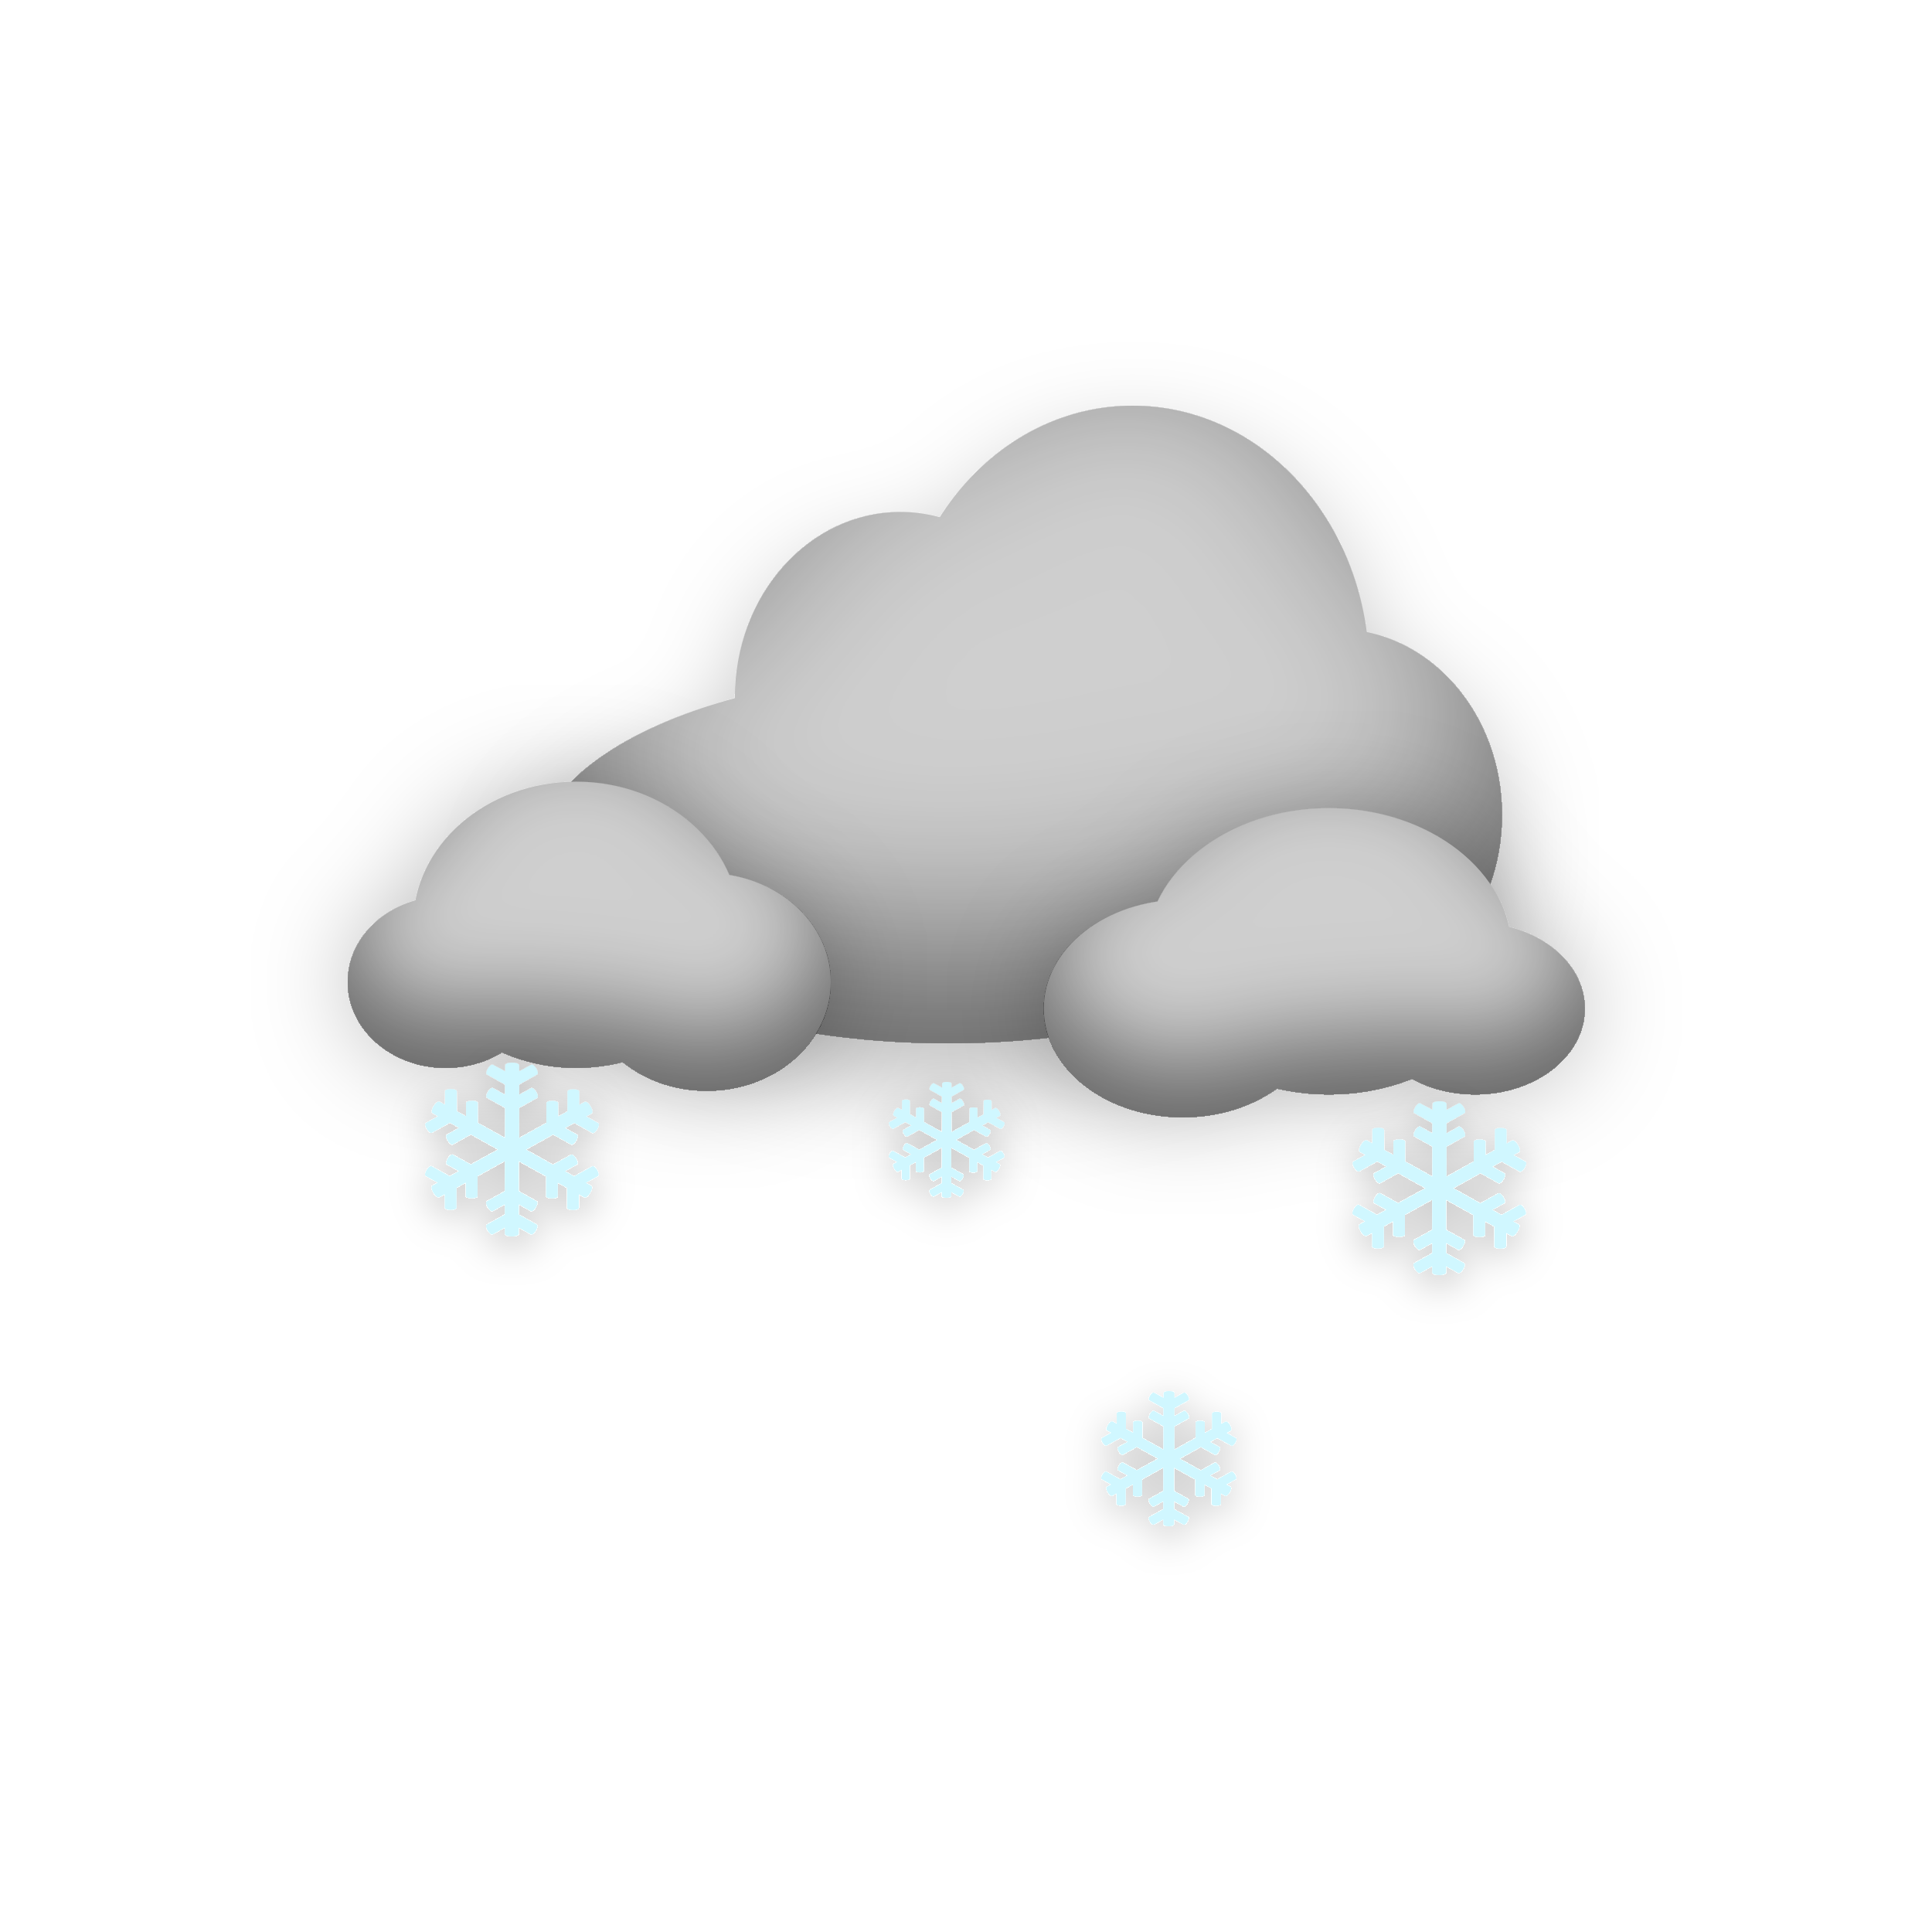
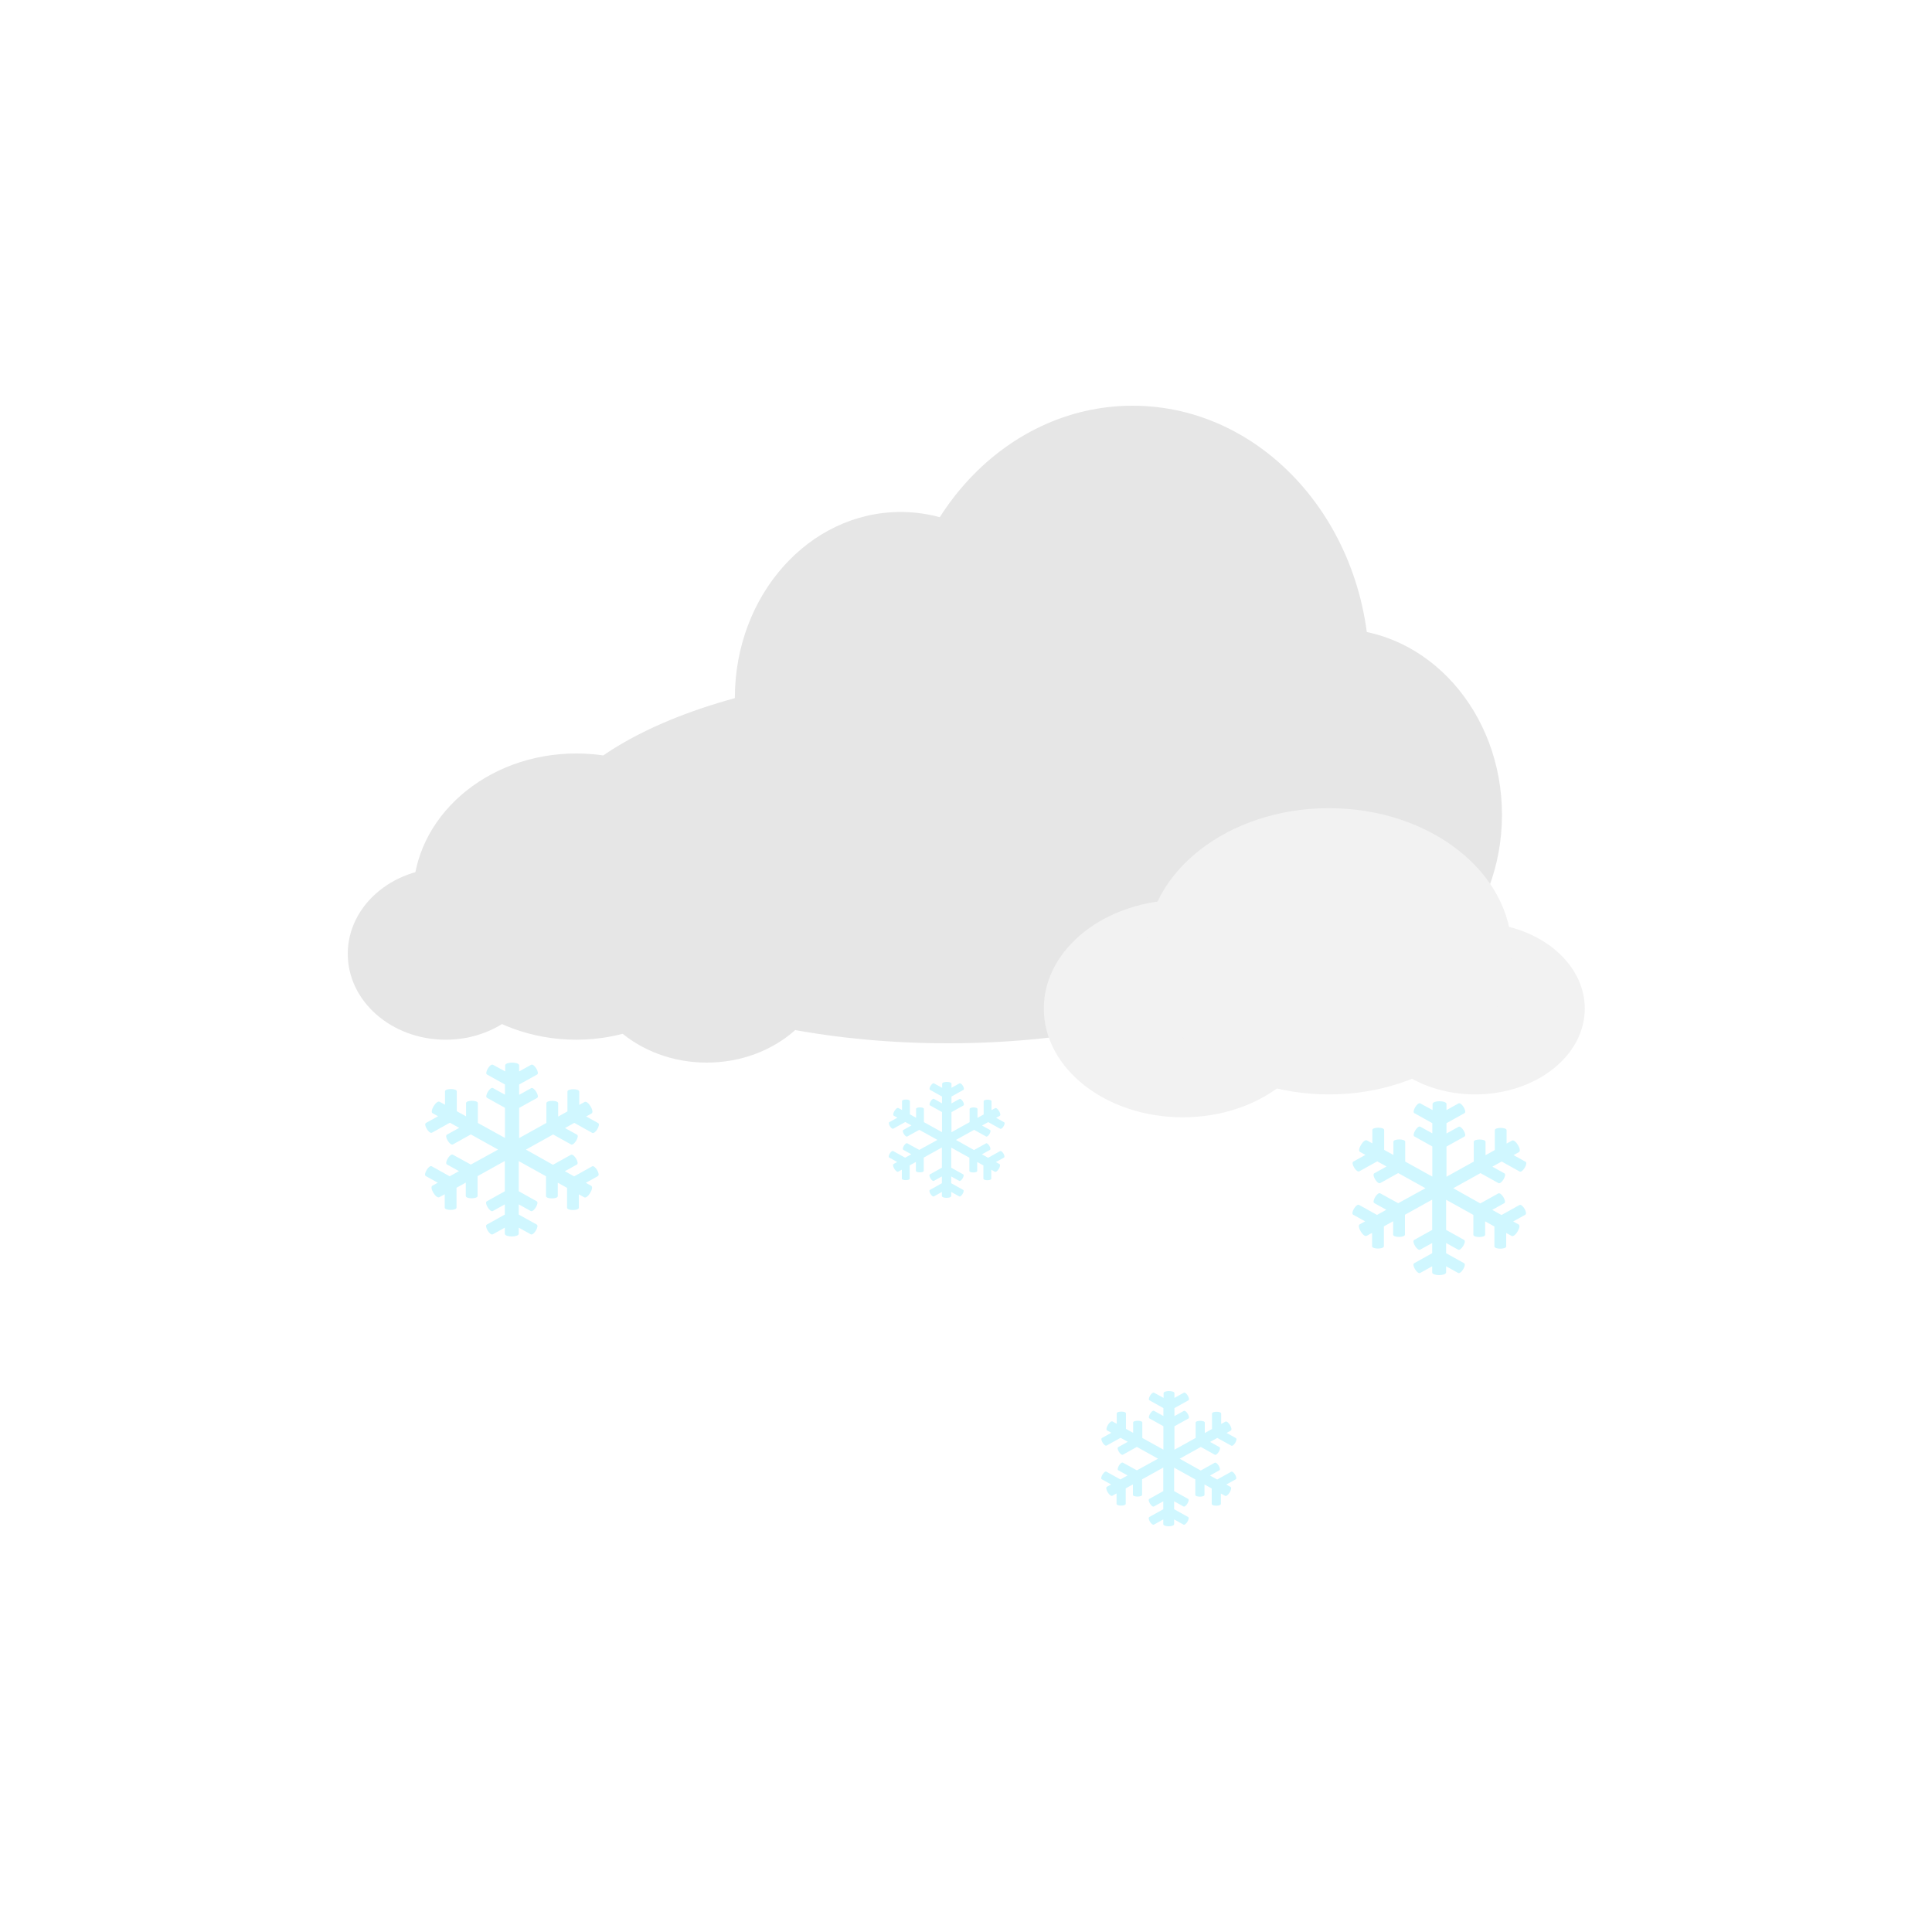
<svg xmlns="http://www.w3.org/2000/svg" width="100" height="100" viewBox="0 0 100 100" fill="none">
-   <g filter="url(#filter0_di_207_629)">
-     <path d="M70.879 34.75C70.879 42.344 65.393 48.5 58.624 48.5C51.856 48.5 46.37 42.344 46.37 34.75C46.37 27.156 51.856 21 58.624 21C65.393 21 70.879 27.156 70.879 34.75Z" fill="#CFCFCF" />
-     <path d="M77.742 42.175C77.742 47.491 73.901 51.8 69.164 51.8C64.426 51.8 60.585 47.491 60.585 42.175C60.585 36.859 64.426 32.55 69.164 32.55C73.901 32.55 77.742 36.859 77.742 42.175Z" fill="#CFCFCF" />
-     <path d="M55.193 36.125C55.193 41.441 51.352 45.75 46.615 45.75C41.877 45.75 38.036 41.441 38.036 36.125C38.036 30.809 41.877 26.5 46.615 26.5C51.352 26.5 55.193 30.809 55.193 36.125Z" fill="#CFCFCF" />
-     <path d="M70.389 44.375C70.389 49.691 60.842 54 49.066 54C37.289 54 27.742 49.691 27.742 44.375C27.742 39.059 37.289 34.75 49.066 34.75C60.842 34.75 70.389 39.059 70.389 44.375Z" fill="#CFCFCF" />
-   </g>
-   <g filter="url(#filter1_di_207_629)">
-     <path d="M43 50.829C43 53.938 40.126 56.459 36.581 56.459C33.036 56.459 30.162 53.938 30.162 50.829C30.162 47.72 33.036 45.199 36.581 45.199C40.126 45.199 43 47.72 43 50.829Z" fill="#CFCFCF" />
-     <path d="M28.135 50.829C28.135 53.283 25.866 55.273 23.068 55.273C20.269 55.273 18 53.283 18 50.829C18 48.374 20.269 46.384 23.068 46.384C25.866 46.384 28.135 48.374 28.135 50.829Z" fill="#CFCFCF" />
-     <path d="M38.27 47.866C38.27 51.957 34.489 55.273 29.824 55.273C25.16 55.273 21.378 51.957 21.378 47.866C21.378 43.775 25.16 40.459 29.824 40.459C34.489 40.459 38.27 43.775 38.27 47.866Z" fill="#CFCFCF" />
-   </g>
-   <g filter="url(#filter2_di_207_629)">
-     <path d="M54.028 52.202C54.028 55.311 57.247 57.831 61.218 57.831C65.188 57.831 68.407 55.311 68.407 52.202C68.407 49.093 65.188 46.572 61.218 46.572C57.247 46.572 54.028 49.093 54.028 52.202Z" fill="#CFCFCF" />
-     <path d="M70.677 52.202C70.677 54.657 73.218 56.646 76.353 56.646C79.487 56.646 82.028 54.657 82.028 52.202C82.028 49.747 79.487 47.758 76.353 47.758C73.218 47.758 70.677 49.747 70.677 52.202Z" fill="#CFCFCF" />
-     <path d="M59.326 49.239C59.326 53.33 63.561 56.646 68.785 56.646C74.009 56.646 78.245 53.33 78.245 49.239C78.245 45.148 74.009 41.831 68.785 41.831C63.561 41.831 59.326 45.148 59.326 49.239Z" fill="#CFCFCF" />
-   </g>
-   <g filter="url(#filter3_d_207_629)">
-     <path d="M30.647 60.371L29.717 60.889L29.237 60.622L29.859 60.277C30.007 60.197 29.699 59.692 29.551 59.772L28.621 60.289L27.22 59.503L28.629 58.72L29.559 59.237C29.707 59.317 30.009 58.811 29.867 58.732L29.245 58.387L29.725 58.12L30.655 58.638C30.803 58.717 31.105 58.212 30.963 58.133L30.341 57.788L30.619 57.634C30.791 57.538 30.43 56.941 30.259 57.038L29.981 57.191V56.499C29.981 56.34 29.371 56.34 29.371 56.499V57.526L28.891 57.793V57.1C28.891 56.941 28.281 56.941 28.281 57.1V58.123L26.871 58.907V57.345L27.801 56.828C27.949 56.748 27.641 56.243 27.493 56.323L26.871 56.668V56.134L27.801 55.617C27.949 55.537 27.641 55.032 27.493 55.112L26.871 55.457V55.145C26.871 54.952 26.149 54.952 26.149 55.145V55.457L25.515 55.112C25.367 55.032 25.065 55.538 25.207 55.617L26.137 56.134V56.662L25.515 56.317C25.367 56.238 25.065 56.743 25.207 56.822L26.137 57.34V58.9L24.733 58.123V57.096C24.733 56.937 24.123 56.937 24.123 57.096V57.783L23.643 57.516V56.488C23.643 56.329 23.033 56.329 23.033 56.488V57.181L22.755 57.028C22.583 56.931 22.221 57.533 22.395 57.624L22.673 57.777L22.049 58.123C21.901 58.203 22.209 58.708 22.357 58.628L23.287 58.111L23.767 58.378L23.133 58.73C22.985 58.81 23.293 59.315 23.441 59.236L24.371 58.718L25.78 59.502L24.371 60.278L23.441 59.767C23.293 59.687 22.991 60.193 23.133 60.272L23.755 60.617L23.275 60.884L22.345 60.366C22.197 60.287 21.895 60.792 22.037 60.871L22.659 61.217L22.381 61.37C22.209 61.467 22.57 62.063 22.741 61.966L23.019 61.813V62.506C23.019 62.664 23.629 62.664 23.629 62.506V61.478L24.109 61.211V61.904C24.109 62.063 24.719 62.063 24.719 61.904V60.876L26.129 60.093V61.66L25.199 62.178C25.051 62.257 25.359 62.763 25.507 62.683L26.129 62.338V62.866L25.199 63.383C25.051 63.463 25.359 63.968 25.507 63.888L26.129 63.543V63.855C26.129 64.048 26.851 64.048 26.851 63.855V63.543L27.473 63.888C27.621 63.968 27.923 63.462 27.781 63.383L26.851 62.866V62.338L27.473 62.683C27.621 62.762 27.923 62.257 27.781 62.178L26.851 61.66V60.099L28.261 60.883V61.91C28.261 62.069 28.871 62.069 28.871 61.91V61.217L29.351 61.484V62.512C29.351 62.671 29.961 62.671 29.961 62.512V61.819L30.24 61.972C30.412 62.069 30.773 61.467 30.599 61.376L30.321 61.223L30.943 60.878C31.097 60.797 30.797 60.291 30.647 60.371L30.647 60.371Z" fill="#D0F7FF" />
-   </g>
-   <g filter="url(#filter4_d_207_629)">
-     <path d="M63.725 76.178L63.002 76.58L62.629 76.373L63.112 76.104C63.228 76.042 62.988 75.649 62.873 75.711L62.15 76.114L61.06 75.503L62.156 74.893L62.879 75.296C62.995 75.358 63.229 74.964 63.119 74.903L62.635 74.634L63.008 74.427L63.732 74.829C63.847 74.891 64.082 74.498 63.971 74.436L63.488 74.168L63.704 74.049C63.838 73.974 63.557 73.51 63.424 73.585L63.208 73.704V73.165C63.208 73.042 62.733 73.042 62.733 73.165V73.965L62.36 74.172V73.634C62.36 73.51 61.885 73.51 61.885 73.634V74.429L60.789 75.038V73.824L61.512 73.422C61.627 73.36 61.388 72.967 61.272 73.029L60.789 73.297V72.882L61.512 72.48C61.627 72.418 61.388 72.025 61.272 72.087L60.789 72.355V72.113C60.789 71.963 60.227 71.963 60.227 72.113V72.355L59.734 72.087C59.618 72.025 59.384 72.418 59.494 72.48L60.217 72.882V73.293L59.734 73.025C59.618 72.963 59.384 73.356 59.494 73.417L60.217 73.82V75.033L59.126 74.429V73.63C59.126 73.507 58.651 73.507 58.651 73.63V74.164L58.278 73.957V73.157C58.278 73.034 57.803 73.034 57.803 73.157V73.696L57.587 73.577C57.453 73.502 57.172 73.97 57.307 74.041L57.523 74.16L57.038 74.429C56.923 74.491 57.163 74.884 57.278 74.822L58.001 74.42L58.374 74.627L57.881 74.901C57.766 74.963 58.005 75.356 58.121 75.294L58.844 74.892L59.94 75.501L58.844 76.105L58.121 75.707C58.005 75.646 57.771 76.039 57.881 76.1L58.365 76.369L57.992 76.576L57.268 76.174C57.153 76.112 56.918 76.505 57.029 76.567L57.512 76.835L57.296 76.954C57.162 77.029 57.443 77.493 57.576 77.418L57.792 77.299V77.838C57.792 77.961 58.267 77.961 58.267 77.838V77.038L58.64 76.831V77.37C58.64 77.493 59.115 77.493 59.115 77.37V76.57L60.211 75.961V77.18L59.488 77.583C59.373 77.644 59.612 78.038 59.728 77.975L60.211 77.707V78.118L59.488 78.52C59.373 78.582 59.612 78.975 59.728 78.913L60.211 78.645V78.887C60.211 79.037 60.773 79.037 60.773 78.887V78.645L61.257 78.913C61.372 78.975 61.607 78.582 61.496 78.52L60.773 78.118V77.707L61.257 77.975C61.372 78.037 61.607 77.644 61.496 77.583L60.773 77.18V75.966L61.87 76.575V77.375C61.87 77.498 62.344 77.498 62.344 77.375V76.836L62.718 77.043V77.843C62.718 77.966 63.192 77.966 63.192 77.843V77.304L63.409 77.423C63.542 77.498 63.823 77.03 63.688 76.959L63.472 76.84L63.956 76.572C64.076 76.509 63.842 76.115 63.726 76.177L63.725 76.178Z" fill="#D0F7FF" />
-   </g>
-   <g filter="url(#filter5_d_207_629)">
-     <path d="M78.647 62.371L77.717 62.889L77.237 62.622L77.859 62.277C78.007 62.197 77.699 61.692 77.551 61.772L76.621 62.289L75.219 61.503L76.629 60.72L77.559 61.237C77.707 61.317 78.009 60.811 77.867 60.732L77.245 60.387L77.725 60.12L78.655 60.638C78.803 60.717 79.105 60.212 78.963 60.133L78.341 59.788L78.62 59.634C78.791 59.538 78.43 58.941 78.26 59.038L77.981 59.191V58.499C77.981 58.34 77.371 58.34 77.371 58.499V59.526L76.891 59.793V59.1C76.891 58.941 76.281 58.941 76.281 59.1V60.123L74.871 60.907V59.345L75.801 58.828C75.949 58.748 75.641 58.243 75.493 58.323L74.871 58.668V58.134L75.801 57.617C75.949 57.537 75.641 57.032 75.493 57.112L74.871 57.457V57.145C74.871 56.952 74.149 56.952 74.149 57.145V57.457L73.515 57.112C73.367 57.032 73.065 57.538 73.207 57.617L74.136 58.134V58.662L73.515 58.317C73.367 58.238 73.065 58.743 73.207 58.822L74.136 59.34V60.9L72.733 60.123V59.096C72.733 58.937 72.123 58.937 72.123 59.096V59.783L71.643 59.516V58.488C71.643 58.329 71.033 58.329 71.033 58.488V59.181L70.755 59.028C70.583 58.931 70.222 59.533 70.395 59.624L70.673 59.777L70.049 60.123C69.901 60.203 70.209 60.708 70.357 60.628L71.287 60.111L71.767 60.378L71.133 60.73C70.985 60.81 71.293 61.315 71.441 61.236L72.371 60.718L73.781 61.502L72.371 62.278L71.441 61.767C71.293 61.687 70.991 62.193 71.133 62.272L71.755 62.617L71.275 62.884L70.345 62.366C70.197 62.287 69.895 62.792 70.037 62.871L70.659 63.217L70.38 63.37C70.209 63.467 70.57 64.063 70.74 63.966L71.019 63.813V64.506C71.019 64.664 71.629 64.664 71.629 64.506V63.478L72.109 63.211V63.904C72.109 64.063 72.719 64.063 72.719 63.904V62.876L74.129 62.093V63.66L73.199 64.178C73.051 64.257 73.359 64.763 73.507 64.683L74.129 64.338V64.866L73.199 65.383C73.051 65.463 73.359 65.968 73.507 65.888L74.129 65.543V65.855C74.129 66.048 74.851 66.048 74.851 65.855V65.543L75.473 65.888C75.621 65.968 75.923 65.462 75.781 65.383L74.851 64.866V64.338L75.473 64.683C75.621 64.762 75.923 64.257 75.781 64.178L74.851 63.66V62.099L76.261 62.883V63.91C76.261 64.069 76.871 64.069 76.871 63.91V63.217L77.351 63.484V64.512C77.351 64.671 77.961 64.671 77.961 64.512V63.819L78.24 63.972C78.412 64.069 78.773 63.467 78.6 63.376L78.321 63.223L78.943 62.878C79.097 62.797 78.797 62.291 78.647 62.371L78.647 62.371Z" fill="#D0F7FF" />
-   </g>
-   <g filter="url(#filter6_d_207_629)">
-     <path d="M51.765 59.581L51.145 59.926L50.825 59.748L51.239 59.518C51.338 59.465 51.133 59.128 51.034 59.181L50.414 59.526L49.48 59.002L50.419 58.48L51.039 58.825C51.138 58.878 51.339 58.541 51.245 58.488L50.83 58.258L51.15 58.08L51.77 58.425C51.869 58.478 52.07 58.141 51.975 58.089L51.561 57.858L51.746 57.756C51.861 57.692 51.62 57.294 51.506 57.359L51.321 57.461V56.999C51.321 56.893 50.914 56.893 50.914 56.999V57.684L50.594 57.862V57.4C50.594 57.294 50.187 57.294 50.187 57.4V58.082L49.248 58.604V57.564L49.867 57.219C49.966 57.166 49.761 56.829 49.662 56.882L49.248 57.112V56.756L49.867 56.411C49.966 56.358 49.761 56.021 49.662 56.075L49.248 56.305V56.096C49.248 55.968 48.766 55.968 48.766 56.096V56.305L48.343 56.075C48.244 56.022 48.043 56.358 48.138 56.411L48.758 56.756V57.108L48.343 56.878C48.244 56.825 48.043 57.162 48.138 57.215L48.758 57.56V58.6L47.822 58.082V57.397C47.822 57.291 47.415 57.291 47.415 57.397V57.855L47.095 57.677V56.992C47.095 56.886 46.689 56.886 46.689 56.992V57.454L46.503 57.352C46.388 57.287 46.148 57.688 46.263 57.749L46.449 57.851L46.033 58.082C45.934 58.135 46.139 58.472 46.238 58.419L46.858 58.074L47.178 58.252L46.755 58.487C46.657 58.54 46.862 58.877 46.961 58.824L47.581 58.479L48.52 59.001L47.581 59.519L46.961 59.178C46.862 59.125 46.661 59.462 46.755 59.515L47.17 59.745L46.85 59.922L46.23 59.578C46.131 59.525 45.93 59.862 46.025 59.914L46.439 60.144L46.254 60.246C46.139 60.311 46.38 60.708 46.494 60.644L46.679 60.542V61.004C46.679 61.11 47.086 61.11 47.086 61.004V60.319L47.406 60.141V60.602C47.406 60.708 47.813 60.708 47.813 60.602V59.917L48.752 59.395V60.44L48.133 60.785C48.034 60.838 48.239 61.175 48.338 61.122L48.752 60.892V61.244L48.133 61.589C48.034 61.642 48.239 61.979 48.338 61.925L48.752 61.695V61.904C48.752 62.032 49.234 62.032 49.234 61.904V61.695L49.649 61.925C49.748 61.978 49.949 61.642 49.854 61.589L49.234 61.244V60.892L49.649 61.122C49.748 61.175 49.949 60.838 49.854 60.785L49.234 60.44V59.399L50.174 59.922V60.607C50.174 60.713 50.581 60.713 50.581 60.607V60.145L50.901 60.323V61.008C50.901 61.114 51.307 61.114 51.307 61.008V60.546L51.493 60.648C51.608 60.713 51.849 60.312 51.733 60.251L51.547 60.149L51.962 59.919C52.065 59.865 51.865 59.528 51.765 59.581L51.765 59.581Z" fill="#D0F7FF" />
-   </g>
-   <defs>
-     <filter id="filter0_di_207_629" x="22.742" y="16" width="60" height="45" filterUnits="userSpaceOnUse" color-interpolation-filters="sRGB">
-       <feFlood flood-opacity="0" result="BackgroundImageFix" />
-       <feColorMatrix in="SourceAlpha" type="matrix" values="0 0 0 0 0 0 0 0 0 0 0 0 0 0 0 0 0 0 127 0" result="hardAlpha" />
-       <feOffset dy="2" />
-       <feGaussianBlur stdDeviation="2.5" />
-       <feComposite in2="hardAlpha" operator="out" />
-       <feColorMatrix type="matrix" values="0 0 0 0 0 0 0 0 0 0 0 0 0 0 0 0 0 0 0.25 0" />
-       <feBlend mode="normal" in2="BackgroundImageFix" result="effect1_dropShadow_207_629" />
-       <feBlend mode="normal" in="SourceGraphic" in2="effect1_dropShadow_207_629" result="shape" />
-       <feColorMatrix in="SourceAlpha" type="matrix" values="0 0 0 0 0 0 0 0 0 0 0 0 0 0 0 0 0 0 127 0" result="hardAlpha" />
-       <feOffset dy="-5" />
-       <feGaussianBlur stdDeviation="5" />
-       <feComposite in2="hardAlpha" operator="arithmetic" k2="-1" k3="1" />
-       <feColorMatrix type="matrix" values="0 0 0 0 0 0 0 0 0 0 0 0 0 0 0 0 0 0 0.5 0" />
-       <feBlend mode="normal" in2="shape" result="effect2_innerShadow_207_629" />
-     </filter>
-     <filter id="filter1_di_207_629" x="13" y="35.459" width="35" height="26" filterUnits="userSpaceOnUse" color-interpolation-filters="sRGB">
-       <feFlood flood-opacity="0" result="BackgroundImageFix" />
-       <feColorMatrix in="SourceAlpha" type="matrix" values="0 0 0 0 0 0 0 0 0 0 0 0 0 0 0 0 0 0 127 0" result="hardAlpha" />
-       <feOffset />
-       <feGaussianBlur stdDeviation="2.5" />
-       <feComposite in2="hardAlpha" operator="out" />
-       <feColorMatrix type="matrix" values="0 0 0 0 0 0 0 0 0 0 0 0 0 0 0 0 0 0 0.25 0" />
-       <feBlend mode="normal" in2="BackgroundImageFix" result="effect1_dropShadow_207_629" />
-       <feBlend mode="normal" in="SourceGraphic" in2="effect1_dropShadow_207_629" result="shape" />
-       <feColorMatrix in="SourceAlpha" type="matrix" values="0 0 0 0 0 0 0 0 0 0 0 0 0 0 0 0 0 0 127 0" result="hardAlpha" />
-       <feOffset dy="-2.75" />
-       <feGaussianBlur stdDeviation="2.5" />
-       <feComposite in2="hardAlpha" operator="arithmetic" k2="-1" k3="1" />
-       <feColorMatrix type="matrix" values="0 0 0 0 0 0 0 0 0 0 0 0 0 0 0 0 0 0 0.5 0" />
-       <feBlend mode="normal" in2="shape" result="effect2_innerShadow_207_629" />
-     </filter>
-     <filter id="filter2_di_207_629" x="49.028" y="36.831" width="38" height="26" filterUnits="userSpaceOnUse" color-interpolation-filters="sRGB">
-       <feFlood flood-opacity="0" result="BackgroundImageFix" />
-       <feColorMatrix in="SourceAlpha" type="matrix" values="0 0 0 0 0 0 0 0 0 0 0 0 0 0 0 0 0 0 127 0" result="hardAlpha" />
-       <feOffset />
-       <feGaussianBlur stdDeviation="2.5" />
-       <feComposite in2="hardAlpha" operator="out" />
-       <feColorMatrix type="matrix" values="0 0 0 0 0 0 0 0 0 0 0 0 0 0 0 0 0 0 0.25 0" />
-       <feBlend mode="normal" in2="BackgroundImageFix" result="effect1_dropShadow_207_629" />
-       <feBlend mode="normal" in="SourceGraphic" in2="effect1_dropShadow_207_629" result="shape" />
-       <feColorMatrix in="SourceAlpha" type="matrix" values="0 0 0 0 0 0 0 0 0 0 0 0 0 0 0 0 0 0 127 0" result="hardAlpha" />
-       <feOffset dy="-2.75" />
-       <feGaussianBlur stdDeviation="2.5" />
-       <feComposite in2="hardAlpha" operator="arithmetic" k2="-1" k3="1" />
-       <feColorMatrix type="matrix" values="0 0 0 0 0 0 0 0 0 0 0 0 0 0 0 0 0 0 0.5 0" />
-       <feBlend mode="normal" in2="shape" result="effect2_innerShadow_207_629" />
-     </filter>
-     <filter id="filter3_d_207_629" x="20" y="53.5" width="13" height="13" filterUnits="userSpaceOnUse" color-interpolation-filters="sRGB">
-       <feFlood flood-opacity="0" result="BackgroundImageFix" />
-       <feColorMatrix in="SourceAlpha" type="matrix" values="0 0 0 0 0 0 0 0 0 0 0 0 0 0 0 0 0 0 127 0" result="hardAlpha" />
-       <feOffset dy="0.5" />
-       <feGaussianBlur stdDeviation="1" />
-       <feComposite in2="hardAlpha" operator="out" />
-       <feColorMatrix type="matrix" values="0 0 0 0 0 0 0 0 0 0 0 0 0 0 0 0 0 0 0.25 0" />
-       <feBlend mode="normal" in2="BackgroundImageFix" result="effect1_dropShadow_207_629" />
-       <feBlend mode="normal" in="SourceGraphic" in2="effect1_dropShadow_207_629" result="shape" />
-     </filter>
-     <filter id="filter4_d_207_629" x="55" y="70.5" width="11" height="11" filterUnits="userSpaceOnUse" color-interpolation-filters="sRGB">
-       <feFlood flood-opacity="0" result="BackgroundImageFix" />
-       <feColorMatrix in="SourceAlpha" type="matrix" values="0 0 0 0 0 0 0 0 0 0 0 0 0 0 0 0 0 0 127 0" result="hardAlpha" />
-       <feOffset dy="0.5" />
-       <feGaussianBlur stdDeviation="1" />
-       <feComposite in2="hardAlpha" operator="out" />
-       <feColorMatrix type="matrix" values="0 0 0 0 0 0 0 0 0 0 0 0 0 0 0 0 0 0 0.25 0" />
-       <feBlend mode="normal" in2="BackgroundImageFix" result="effect1_dropShadow_207_629" />
-       <feBlend mode="normal" in="SourceGraphic" in2="effect1_dropShadow_207_629" result="shape" />
-     </filter>
-     <filter id="filter5_d_207_629" x="68" y="55.5" width="13" height="13" filterUnits="userSpaceOnUse" color-interpolation-filters="sRGB">
-       <feFlood flood-opacity="0" result="BackgroundImageFix" />
-       <feColorMatrix in="SourceAlpha" type="matrix" values="0 0 0 0 0 0 0 0 0 0 0 0 0 0 0 0 0 0 127 0" result="hardAlpha" />
-       <feOffset dy="0.5" />
-       <feGaussianBlur stdDeviation="1" />
-       <feComposite in2="hardAlpha" operator="out" />
-       <feColorMatrix type="matrix" values="0 0 0 0 0 0 0 0 0 0 0 0 0 0 0 0 0 0 0.25 0" />
-       <feBlend mode="normal" in2="BackgroundImageFix" result="effect1_dropShadow_207_629" />
-       <feBlend mode="normal" in="SourceGraphic" in2="effect1_dropShadow_207_629" result="shape" />
-     </filter>
-     <filter id="filter6_d_207_629" x="44" y="54.5" width="10" height="10" filterUnits="userSpaceOnUse" color-interpolation-filters="sRGB">
-       <feFlood flood-opacity="0" result="BackgroundImageFix" />
-       <feColorMatrix in="SourceAlpha" type="matrix" values="0 0 0 0 0 0 0 0 0 0 0 0 0 0 0 0 0 0 127 0" result="hardAlpha" />
-       <feOffset dy="0.5" />
-       <feGaussianBlur stdDeviation="1" />
-       <feComposite in2="hardAlpha" operator="out" />
-       <feColorMatrix type="matrix" values="0 0 0 0 0 0 0 0 0 0 0 0 0 0 0 0 0 0 0.25 0" />
-       <feBlend mode="normal" in2="BackgroundImageFix" result="effect1_dropShadow_207_629" />
-       <feBlend mode="normal" in="SourceGraphic" in2="effect1_dropShadow_207_629" result="shape" />
-     </filter>
-   </defs>
+   <path d="M70.879 34.75C70.879 42.344 65.393 48.5 58.624 48.5C51.856 48.5 46.37 42.344 46.37 34.75C46.37 27.156 51.856 21 58.624 21C65.393 21 70.879 27.156 70.879 34.75Z" fill="#E6E6E6" />
+   <path d="M77.742 42.175C77.742 47.491 73.901 51.8 69.164 51.8C64.426 51.8 60.585 47.491 60.585 42.175C60.585 36.859 64.426 32.55 69.164 32.55C73.901 32.55 77.742 36.859 77.742 42.175Z" fill="#E6E6E6" />
+   <path d="M55.193 36.125C55.193 41.441 51.352 45.75 46.615 45.75C41.877 45.75 38.036 41.441 38.036 36.125C38.036 30.809 41.877 26.5 46.615 26.5C51.352 26.5 55.193 30.809 55.193 36.125Z" fill="#E6E6E6" />
+   <path d="M70.389 44.375C70.389 49.691 60.842 54 49.066 54C37.289 54 27.742 49.691 27.742 44.375C27.742 39.059 37.289 34.75 49.066 34.75C60.842 34.75 70.389 39.059 70.389 44.375Z" fill="#E6E6E6" />
+   <path d="M43 49.37C43 52.48 40.126 55 36.581 55C33.036 55 30.162 52.48 30.162 49.37C30.162 46.261 33.036 43.741 36.581 43.741C40.126 43.741 43 46.261 43 49.37Z" fill="#E6E6E6" />
+   <path d="M28.135 49.37C28.135 51.825 25.866 53.815 23.068 53.815C20.269 53.815 18 51.825 18 49.37C18 46.916 20.269 44.926 23.068 44.926C25.866 44.926 28.135 46.916 28.135 49.37Z" fill="#E6E6E6" />
+   <path d="M38.27 46.407C38.27 50.498 34.489 53.815 29.824 53.815C25.16 53.815 21.378 50.498 21.378 46.407C21.378 42.316 25.16 39 29.824 39C34.489 39 38.27 42.316 38.27 46.407Z" fill="#E6E6E6" />
+   <path d="M54.028 52.202C54.028 55.311 57.247 57.831 61.218 57.831C65.188 57.831 68.407 55.311 68.407 52.202C68.407 49.093 65.188 46.572 61.218 46.572C57.247 46.572 54.028 49.093 54.028 52.202Z" fill="#F2F2F2" />
+   <path d="M70.677 52.202C70.677 54.657 73.218 56.646 76.353 56.646C79.487 56.646 82.028 54.657 82.028 52.202C82.028 49.747 79.487 47.758 76.353 47.758C73.218 47.758 70.677 49.747 70.677 52.202Z" fill="#F2F2F2" />
+   <path d="M59.326 49.239C59.326 53.33 63.561 56.646 68.785 56.646C74.009 56.646 78.245 53.33 78.245 49.239C78.245 45.148 74.009 41.831 68.785 41.831C63.561 41.831 59.326 45.148 59.326 49.239Z" fill="#F2F2F2" />
+   <path d="M30.647 60.371L29.717 60.889L29.237 60.622L29.859 60.277C30.007 60.197 29.699 59.692 29.551 59.772L28.621 60.289L27.22 59.503L28.629 58.72L29.559 59.237C29.707 59.317 30.009 58.811 29.867 58.732L29.245 58.387L29.725 58.12L30.655 58.638C30.803 58.717 31.105 58.212 30.963 58.133L30.341 57.788L30.619 57.634C30.791 57.538 30.43 56.941 30.259 57.038L29.981 57.191V56.499C29.981 56.34 29.371 56.34 29.371 56.499V57.526L28.891 57.793V57.1C28.891 56.941 28.281 56.941 28.281 57.1V58.123L26.871 58.907V57.345L27.801 56.828C27.949 56.748 27.641 56.243 27.493 56.323L26.871 56.668V56.134L27.801 55.617C27.949 55.537 27.641 55.032 27.493 55.112L26.871 55.457V55.145C26.871 54.952 26.149 54.952 26.149 55.145V55.457L25.515 55.112C25.367 55.032 25.065 55.538 25.207 55.617L26.137 56.134V56.662L25.515 56.317C25.367 56.238 25.065 56.743 25.207 56.822L26.137 57.34V58.9L24.733 58.123V57.096C24.733 56.937 24.123 56.937 24.123 57.096V57.783L23.643 57.516V56.488C23.643 56.329 23.033 56.329 23.033 56.488V57.181L22.755 57.028C22.583 56.931 22.221 57.533 22.395 57.624L22.673 57.777L22.049 58.123C21.901 58.203 22.209 58.708 22.357 58.628L23.287 58.111L23.767 58.378L23.133 58.73C22.985 58.81 23.293 59.315 23.441 59.236L24.371 58.718L25.78 59.502L24.371 60.278L23.441 59.767C23.293 59.687 22.991 60.193 23.133 60.272L23.755 60.617L23.275 60.884L22.345 60.366C22.197 60.287 21.895 60.792 22.037 60.871L22.659 61.217L22.381 61.37C22.209 61.467 22.57 62.063 22.741 61.966L23.019 61.813V62.506C23.019 62.664 23.629 62.664 23.629 62.506V61.478L24.109 61.211V61.904C24.109 62.063 24.719 62.063 24.719 61.904V60.876L26.129 60.093V61.66L25.199 62.178C25.051 62.257 25.359 62.763 25.507 62.683L26.129 62.338V62.866L25.199 63.383C25.051 63.463 25.359 63.968 25.507 63.888L26.129 63.543V63.855C26.129 64.048 26.851 64.048 26.851 63.855V63.543L27.473 63.888C27.621 63.968 27.923 63.462 27.781 63.383L26.851 62.866V62.338L27.473 62.683C27.621 62.762 27.923 62.257 27.781 62.178L26.851 61.66V60.099L28.261 60.883V61.91C28.261 62.069 28.871 62.069 28.871 61.91V61.217L29.351 61.484V62.512C29.351 62.671 29.961 62.671 29.961 62.512V61.819L30.24 61.972C30.412 62.069 30.773 61.467 30.599 61.376L30.321 61.223L30.943 60.878C31.097 60.797 30.797 60.291 30.647 60.371L30.647 60.371Z" fill="#D0F7FF" />
+   <path d="M63.725 76.178L63.002 76.58L62.629 76.373L63.112 76.104C63.228 76.042 62.988 75.649 62.873 75.711L62.15 76.114L61.06 75.503L62.156 74.893L62.879 75.296C62.995 75.358 63.229 74.964 63.119 74.903L62.635 74.634L63.008 74.427L63.732 74.829C63.847 74.891 64.082 74.498 63.971 74.436L63.488 74.168L63.704 74.049C63.838 73.974 63.557 73.51 63.424 73.585L63.208 73.704V73.165C63.208 73.042 62.733 73.042 62.733 73.165V73.965L62.36 74.172V73.634C62.36 73.51 61.885 73.51 61.885 73.634V74.429L60.789 75.038V73.824L61.512 73.422C61.627 73.36 61.388 72.967 61.272 73.029L60.789 73.297V72.882L61.512 72.48C61.627 72.418 61.388 72.025 61.272 72.087L60.789 72.355V72.113C60.789 71.963 60.227 71.963 60.227 72.113V72.355L59.734 72.087C59.618 72.025 59.384 72.418 59.494 72.48L60.217 72.882V73.293L59.734 73.025C59.618 72.963 59.384 73.356 59.494 73.417L60.217 73.82V75.033L59.126 74.429V73.63C59.126 73.507 58.651 73.507 58.651 73.63V74.164L58.278 73.957V73.157C58.278 73.034 57.803 73.034 57.803 73.157V73.696L57.587 73.577C57.453 73.502 57.172 73.97 57.307 74.041L57.523 74.16L57.038 74.429C56.923 74.491 57.163 74.884 57.278 74.822L58.001 74.42L58.374 74.627L57.881 74.901C57.766 74.963 58.005 75.356 58.121 75.294L58.844 74.892L59.94 75.501L58.844 76.105L58.121 75.707C58.005 75.646 57.771 76.039 57.881 76.1L58.365 76.369L57.992 76.576L57.268 76.174C57.153 76.112 56.918 76.505 57.029 76.567L57.512 76.835L57.296 76.954C57.162 77.029 57.443 77.493 57.576 77.418L57.792 77.299V77.838C57.792 77.961 58.267 77.961 58.267 77.838V77.038L58.64 76.831V77.37C58.64 77.493 59.115 77.493 59.115 77.37V76.57L60.211 75.961V77.18L59.488 77.583C59.373 77.644 59.612 78.038 59.728 77.975L60.211 77.707V78.118L59.488 78.52C59.373 78.582 59.612 78.975 59.728 78.913L60.211 78.645V78.887C60.211 79.037 60.773 79.037 60.773 78.887V78.645L61.257 78.913C61.372 78.975 61.607 78.582 61.496 78.52L60.773 78.118V77.707L61.257 77.975C61.372 78.037 61.607 77.644 61.496 77.583L60.773 77.18V75.966L61.87 76.575V77.375C61.87 77.498 62.344 77.498 62.344 77.375V76.836L62.718 77.043V77.843C62.718 77.966 63.192 77.966 63.192 77.843V77.304L63.409 77.423C63.542 77.498 63.823 77.03 63.688 76.959L63.472 76.84L63.956 76.572C64.076 76.509 63.842 76.115 63.726 76.177L63.725 76.178Z" fill="#D0F7FF" />
+   <path d="M78.647 62.371L77.717 62.889L77.237 62.622L77.859 62.277C78.007 62.197 77.699 61.692 77.551 61.772L76.621 62.289L75.219 61.503L76.629 60.72L77.559 61.237C77.707 61.317 78.009 60.811 77.867 60.732L77.245 60.387L77.725 60.12L78.655 60.638C78.803 60.717 79.105 60.212 78.963 60.133L78.341 59.788L78.62 59.634C78.791 59.538 78.43 58.941 78.26 59.038L77.981 59.191V58.499C77.981 58.34 77.371 58.34 77.371 58.499V59.526L76.891 59.793V59.1C76.891 58.941 76.281 58.941 76.281 59.1V60.123L74.871 60.907V59.345L75.801 58.828C75.949 58.748 75.641 58.243 75.493 58.323L74.871 58.668V58.134L75.801 57.617C75.949 57.537 75.641 57.032 75.493 57.112L74.871 57.457V57.145C74.871 56.952 74.149 56.952 74.149 57.145V57.457L73.515 57.112C73.367 57.032 73.065 57.538 73.207 57.617L74.136 58.134V58.662L73.515 58.317C73.367 58.238 73.065 58.743 73.207 58.822L74.136 59.34V60.9L72.733 60.123V59.096C72.733 58.937 72.123 58.937 72.123 59.096V59.783L71.643 59.516V58.488C71.643 58.329 71.033 58.329 71.033 58.488V59.181L70.755 59.028C70.583 58.931 70.222 59.533 70.395 59.624L70.673 59.777L70.049 60.123C69.901 60.203 70.209 60.708 70.357 60.628L71.287 60.111L71.767 60.378L71.133 60.73C70.985 60.81 71.293 61.315 71.441 61.236L72.371 60.718L73.781 61.502L72.371 62.278L71.441 61.767C71.293 61.687 70.991 62.193 71.133 62.272L71.755 62.617L71.275 62.884L70.345 62.366C70.197 62.287 69.895 62.792 70.037 62.871L70.659 63.217L70.38 63.37C70.209 63.467 70.57 64.063 70.74 63.966L71.019 63.813V64.506C71.019 64.664 71.629 64.664 71.629 64.506V63.478L72.109 63.211V63.904C72.109 64.063 72.719 64.063 72.719 63.904V62.876L74.129 62.093V63.66L73.199 64.178C73.051 64.257 73.359 64.763 73.507 64.683L74.129 64.338V64.866L73.199 65.383C73.051 65.463 73.359 65.968 73.507 65.888L74.129 65.543V65.855C74.129 66.048 74.851 66.048 74.851 65.855V65.543L75.473 65.888C75.621 65.968 75.923 65.462 75.781 65.383L74.851 64.866V64.338L75.473 64.683C75.621 64.762 75.923 64.257 75.781 64.178L74.851 63.66V62.099L76.261 62.883V63.91C76.261 64.069 76.871 64.069 76.871 63.91V63.217L77.351 63.484V64.512C77.351 64.671 77.961 64.671 77.961 64.512V63.819L78.24 63.972C78.412 64.069 78.773 63.467 78.6 63.376L78.321 63.223L78.943 62.878C79.097 62.797 78.797 62.291 78.647 62.371L78.647 62.371Z" fill="#D0F7FF" />
+   <path d="M51.765 59.581L51.145 59.926L50.825 59.748L51.239 59.518C51.338 59.465 51.133 59.128 51.034 59.181L50.414 59.526L49.48 59.002L50.419 58.48L51.039 58.825C51.138 58.878 51.339 58.541 51.245 58.488L50.83 58.258L51.15 58.08L51.77 58.425C51.869 58.478 52.07 58.141 51.975 58.089L51.561 57.858L51.746 57.756C51.861 57.692 51.62 57.294 51.506 57.359L51.321 57.461V56.999C51.321 56.893 50.914 56.893 50.914 56.999V57.684L50.594 57.862V57.4C50.594 57.294 50.187 57.294 50.187 57.4V58.082L49.248 58.604V57.564L49.867 57.219C49.966 57.166 49.761 56.829 49.662 56.882L49.248 57.112V56.756L49.867 56.411C49.966 56.358 49.761 56.021 49.662 56.075L49.248 56.305V56.096C49.248 55.968 48.766 55.968 48.766 56.096V56.305L48.343 56.075C48.244 56.022 48.043 56.358 48.138 56.411L48.758 56.756V57.108L48.343 56.878C48.244 56.825 48.043 57.162 48.138 57.215L48.758 57.56V58.6L47.822 58.082V57.397C47.822 57.291 47.415 57.291 47.415 57.397V57.855L47.095 57.677V56.992C47.095 56.886 46.689 56.886 46.689 56.992V57.454L46.503 57.352C46.388 57.287 46.148 57.688 46.263 57.749L46.449 57.851L46.033 58.082C45.934 58.135 46.139 58.472 46.238 58.419L46.858 58.074L47.178 58.252L46.755 58.487C46.657 58.54 46.862 58.877 46.961 58.824L47.581 58.479L48.52 59.001L47.581 59.519L46.961 59.178C46.862 59.125 46.661 59.462 46.755 59.515L47.17 59.745L46.85 59.922L46.23 59.578C46.131 59.525 45.93 59.862 46.025 59.914L46.439 60.144L46.254 60.246C46.139 60.311 46.38 60.708 46.494 60.644L46.679 60.542V61.004C46.679 61.11 47.086 61.11 47.086 61.004V60.319L47.406 60.141V60.602C47.406 60.708 47.813 60.708 47.813 60.602V59.917L48.752 59.395V60.44L48.133 60.785C48.034 60.838 48.239 61.175 48.338 61.122L48.752 60.892V61.244L48.133 61.589C48.034 61.642 48.239 61.979 48.338 61.925L48.752 61.695V61.904C48.752 62.032 49.234 62.032 49.234 61.904V61.695L49.649 61.925C49.748 61.978 49.949 61.642 49.854 61.589L49.234 61.244V60.892L49.649 61.122C49.748 61.175 49.949 60.838 49.854 60.785L49.234 60.44V59.399L50.174 59.922V60.607C50.174 60.713 50.581 60.713 50.581 60.607V60.145L50.901 60.323V61.008C50.901 61.114 51.307 61.114 51.307 61.008V60.546L51.493 60.648C51.608 60.713 51.849 60.312 51.733 60.251L51.547 60.149L51.962 59.919C52.065 59.865 51.865 59.528 51.765 59.581L51.765 59.581Z" fill="#D0F7FF" />
</svg>
